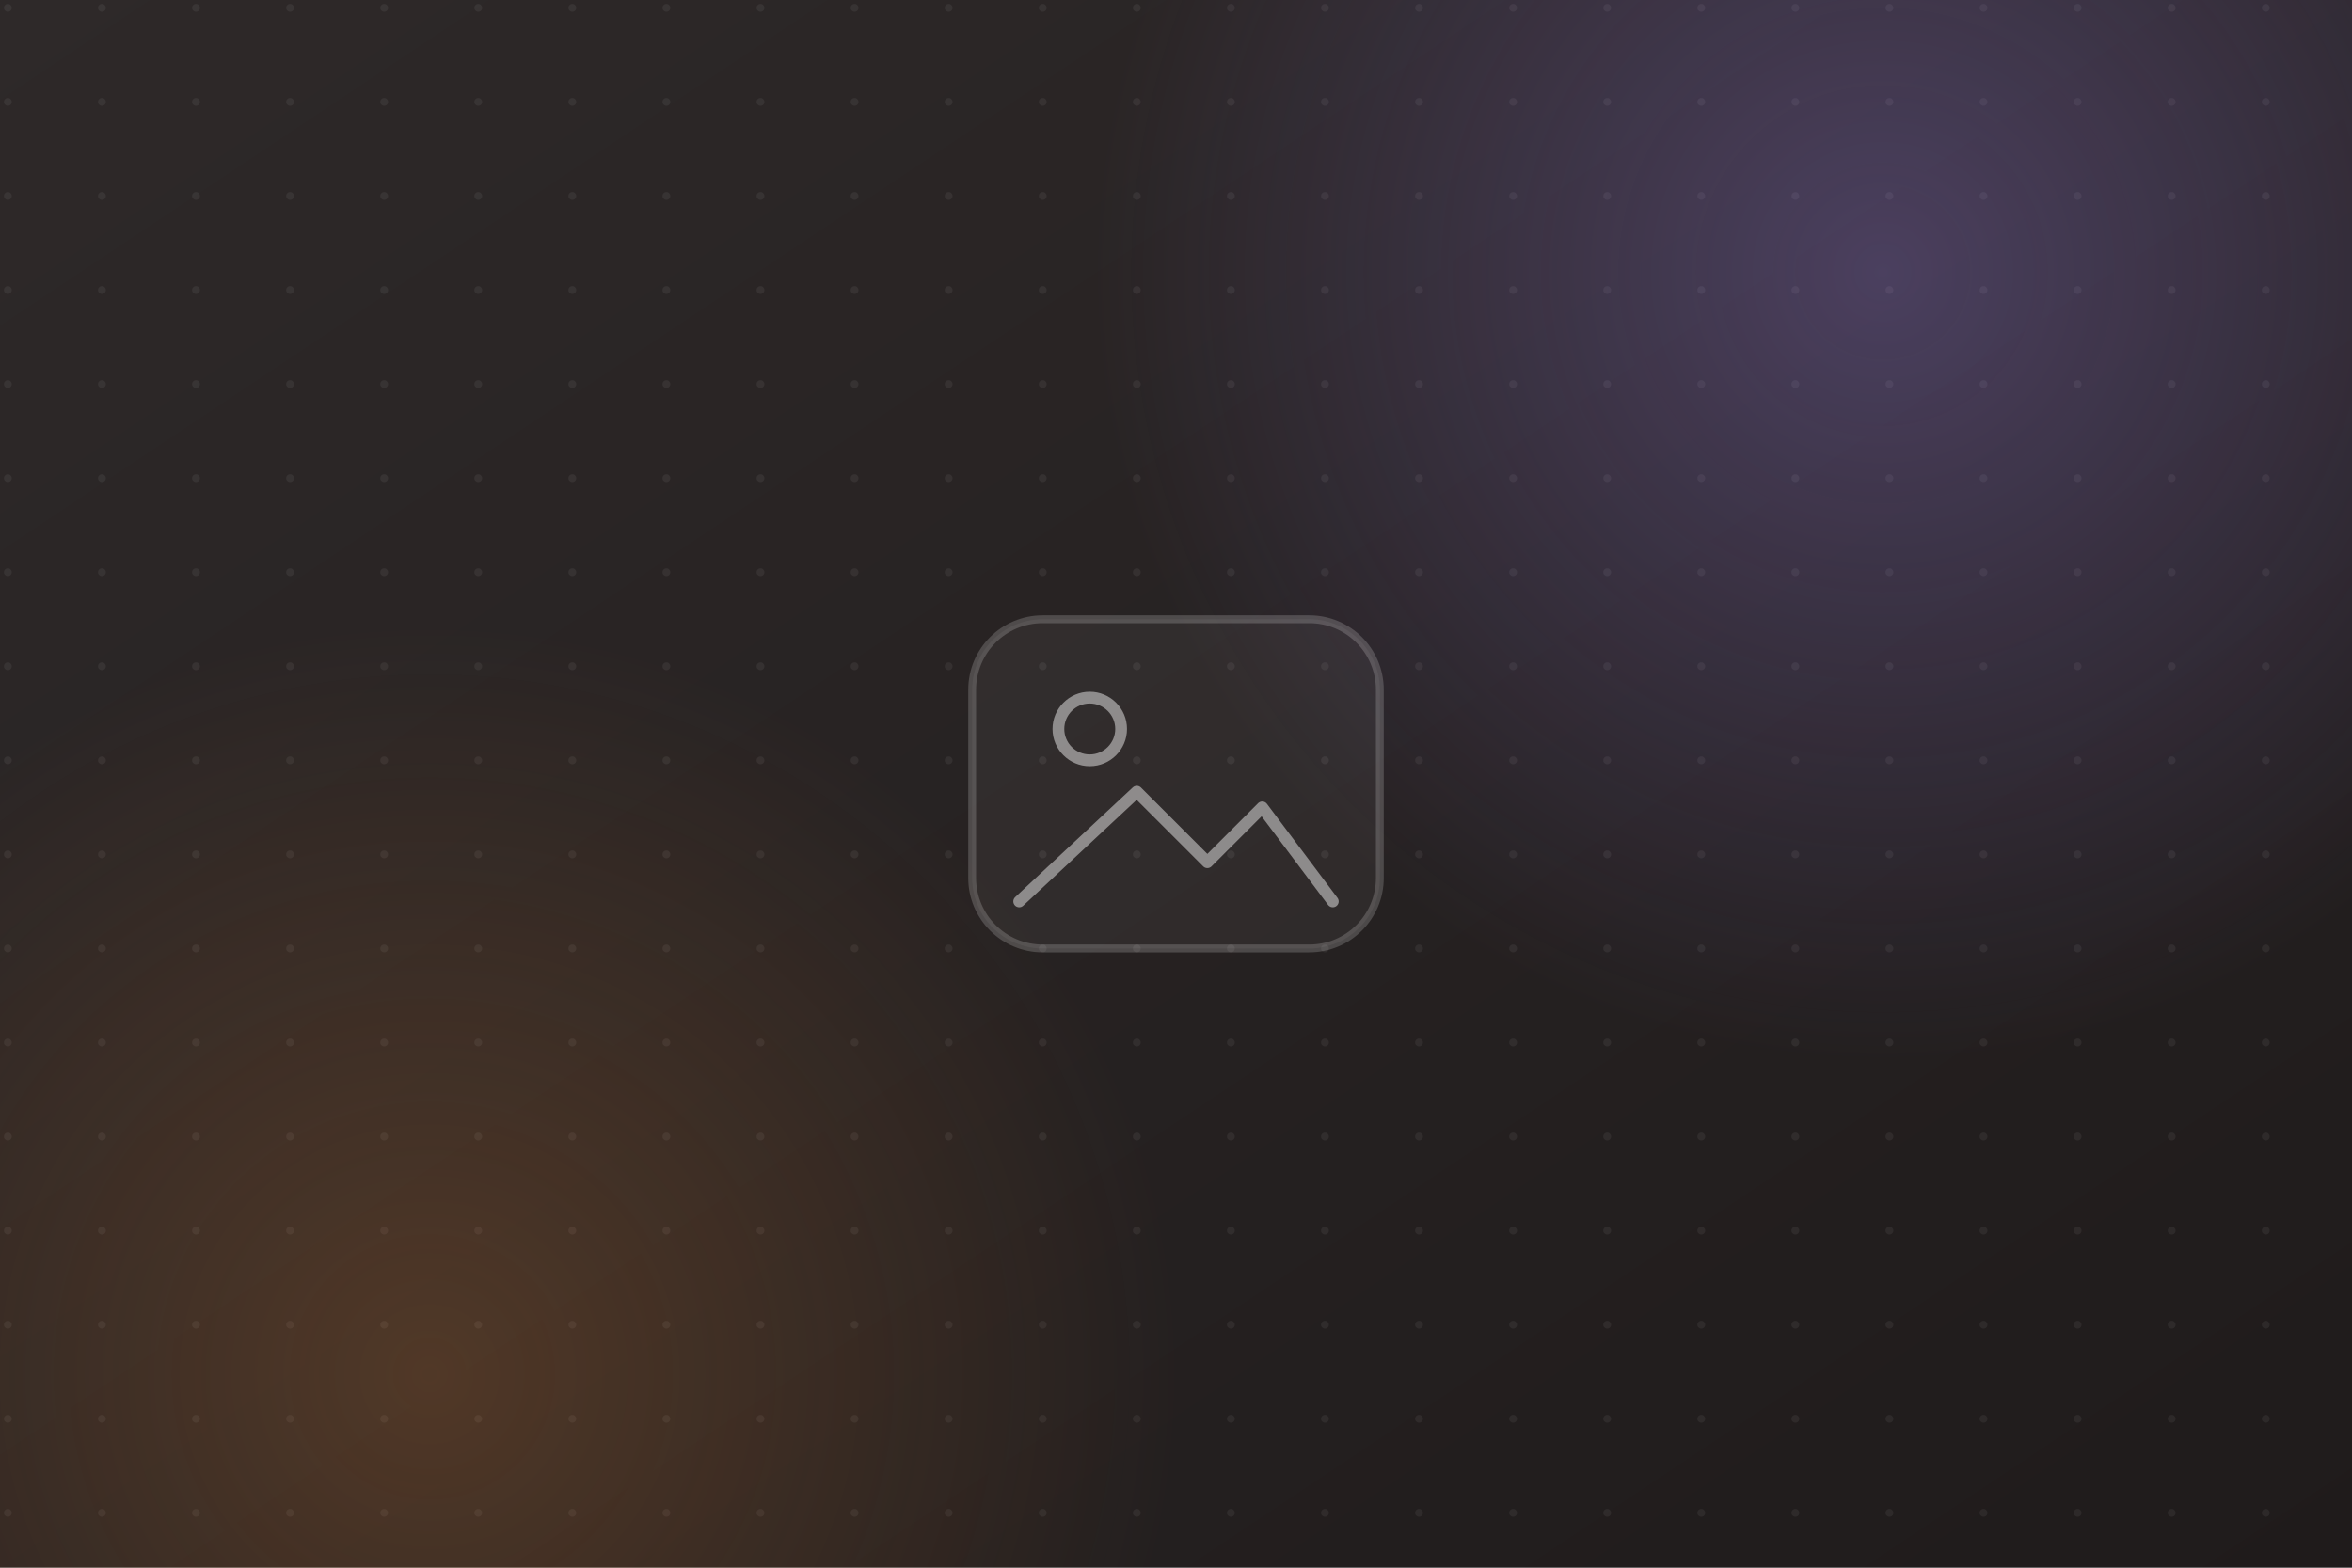
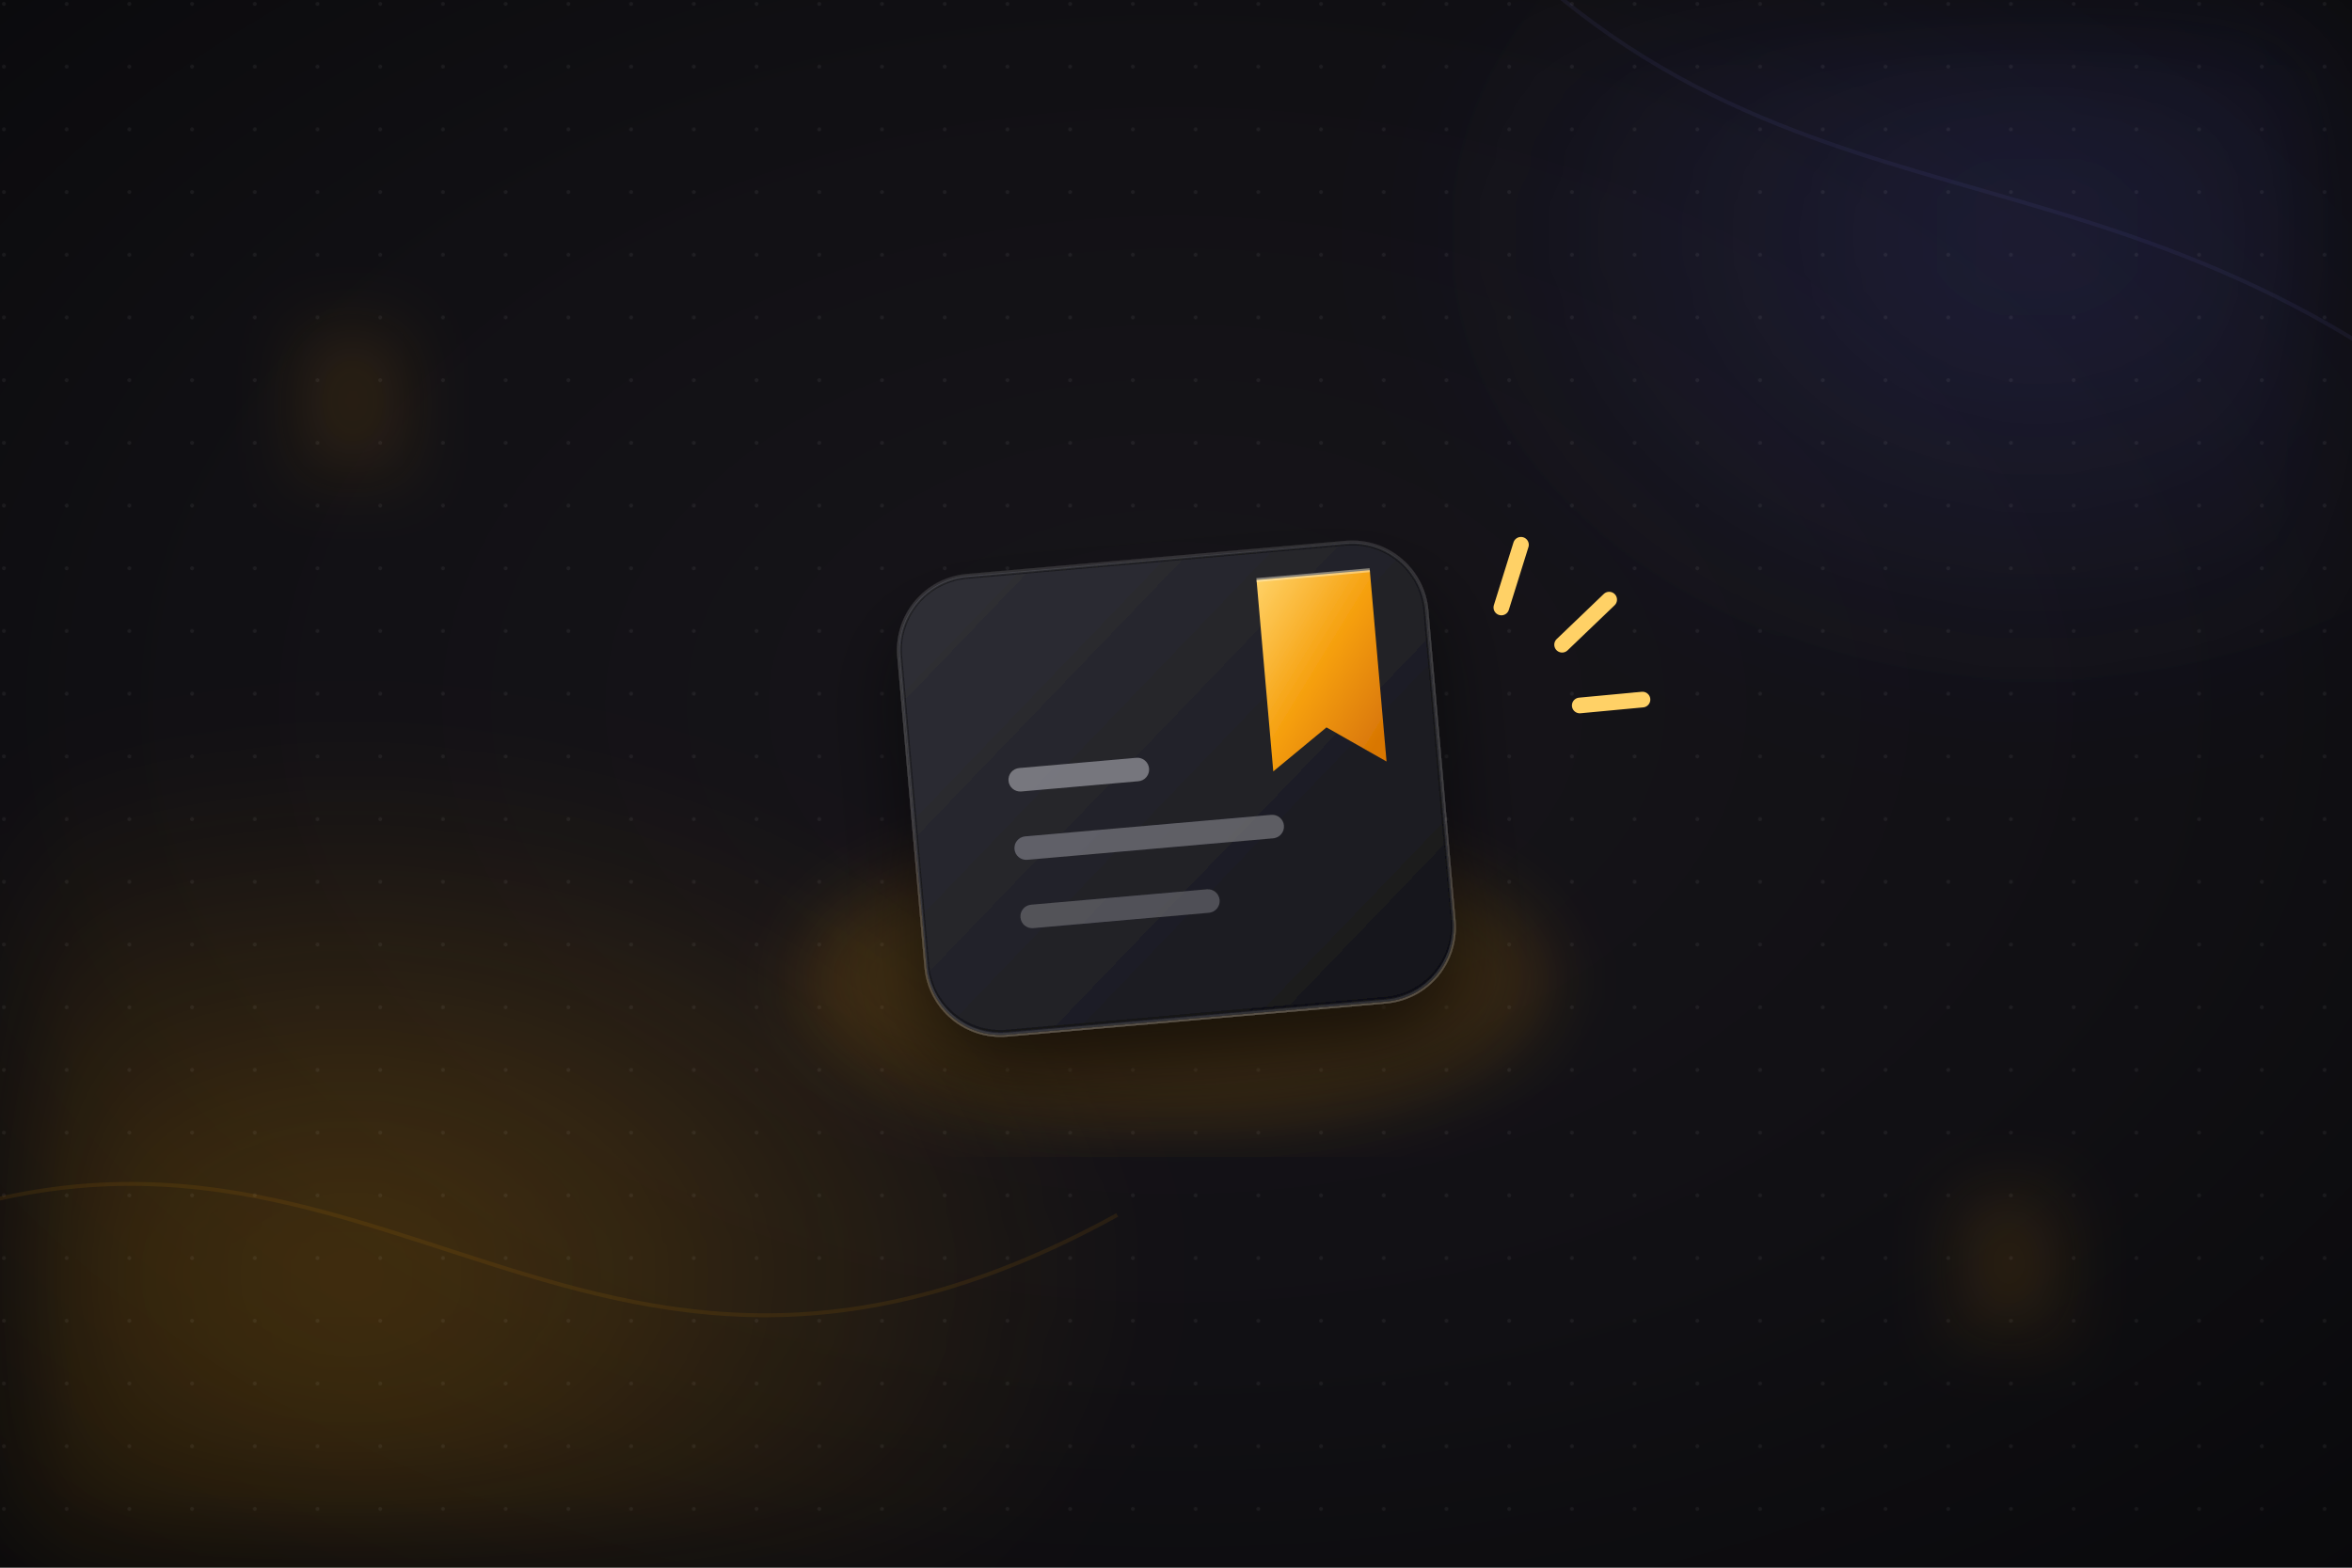
- <svg xmlns="http://www.w3.org/2000/svg" viewBox="0 0 600 400" width="600" height="400" role="img" aria-label="Sem imagem">
+ <svg xmlns="http://www.w3.org/2000/svg" viewBox="0 0 1200 800" fill="none">
  <defs>
-     <linearGradient id="fundo" x1="0" y1="0" x2="1" y2="1">
-       <stop offset="0" stop-color="#2E2929" />
-       <stop offset="1" stop-color="#1F1B1B" />
+     <radialGradient id="bg" cx="50%" cy="45%" r="75%">
+       <stop offset="0%" stop-color="#17151A" />
+       <stop offset="55%" stop-color="#111014" />
+       <stop offset="100%" stop-color="#09090B" />
+     </radialGradient>
+     <radialGradient id="amberGlow" cx="50%" cy="50%" r="50%">
+       <stop offset="0%" stop-color="#F59E0B" stop-opacity=".24" />
+       <stop offset="100%" stop-color="#F59E0B" stop-opacity="0" />
+     </radialGradient>
+     <radialGradient id="purpleGlow" cx="50%" cy="50%" r="50%">
+       <stop offset="0%" stop-color="#6366F1" stop-opacity=".16" />
+       <stop offset="100%" stop-color="#6366F1" stop-opacity="0" />
+     </radialGradient>
+     <linearGradient id="card" x1="0" y1="0" x2="1" y2="1">
+       <stop offset="0%" stop-color="#303037" />
+       <stop offset="100%" stop-color="#15151A" />
    </linearGradient>
-     <radialGradient id="brilhoA" cx="0.5" cy="0.5" r="0.5">
-       <stop offset="0" stop-color="#A78BFA" stop-opacity="0.28" />
-       <stop offset="1" stop-color="#A78BFA" stop-opacity="0" />
-     </radialGradient>
-     <radialGradient id="brilhoB" cx="0.5" cy="0.5" r="0.5">
-       <stop offset="0" stop-color="#FB923C" stop-opacity="0.20" />
-       <stop offset="1" stop-color="#FB923C" stop-opacity="0" />
-     </radialGradient>
-     <pattern id="pontos" width="24" height="24" patternUnits="userSpaceOnUse">
-       <circle cx="2" cy="2" r="1" fill="#ffffff" fill-opacity="0.06" />
+     <linearGradient id="bookmark" x1="0" y1="0" x2="0.8" y2="1">
+       <stop offset="0%" stop-color="#FFD166" />
+       <stop offset="55%" stop-color="#F59E0B" />
+       <stop offset="100%" stop-color="#D97706" />
+     </linearGradient>
+     <filter id="blur40">
+       <feGaussianBlur stdDeviation="40" />
+     </filter>
+     <filter id="blur18">
+       <feGaussianBlur stdDeviation="18" />
+     </filter>
+     <filter id="shadow" x="-50%" y="-50%" width="200%" height="200%">
+       <feDropShadow dx="0" dy="20" stdDeviation="20" flood-color="#000" flood-opacity=".55" />
+     </filter>
+     <pattern id="dots" width="32" height="32" patternUnits="userSpaceOnUse">
+       <circle cx="2" cy="2" r="1" fill="#FFFFFF" fill-opacity=".055" />
    </pattern>
  </defs>
-   <rect width="600" height="400" fill="url(#fundo)" />
-   <rect width="600" height="400" fill="url(#pontos)" />
-   <circle cx="480" cy="70" r="200" fill="url(#brilhoA)" />
-   <circle cx="110" cy="350" r="190" fill="url(#brilhoB)" />
-   <g transform="translate(300 200)">
-     <rect x="-52" y="-42" width="104" height="84" rx="18" fill="#ffffff" fill-opacity="0.05" stroke="#ffffff" stroke-opacity="0.18" stroke-width="2" />
-     <circle cx="-22" cy="-14" r="8" fill="none" stroke="#ffffff" stroke-opacity="0.45" stroke-width="3" />
-     <path d="M-40 30 L-10 2 L8 20 L22 6 L40 30" fill="none" stroke="#ffffff" stroke-opacity="0.45" stroke-width="3" stroke-linecap="round" stroke-linejoin="round" />
+   <rect width="1200" height="800" fill="url(#bg)" />
+   <ellipse cx="180" cy="650" rx="390" ry="260" fill="url(#amberGlow)" filter="url(#blur40)" />
+   <ellipse cx="1040" cy="120" rx="330" ry="250" fill="url(#purpleGlow)" filter="url(#blur40)" />
+   <rect width="1200" height="800" fill="url(#dots)" />
+   <path d="M-100 650 C180 500 280 780 570 620" stroke="#F59E0B" stroke-opacity=".09" stroke-width="2" />
+   <path d="M720 -80 C900 150 1080 40 1300 250" stroke="#818CF8" stroke-opacity=".07" stroke-width="2" />
+   <ellipse cx="600" cy="500" rx="190" ry="75" fill="#F59E0B" fill-opacity=".16" filter="url(#blur18)" />
+   <g transform="rotate(-5 600 400)" filter="url(#shadow)">
+     <rect x="465" y="285" width="270" height="235" rx="38" fill="url(#card)" stroke="#FFFFFF" stroke-opacity=".10" stroke-width="2" />
+     <rect x="466" y="286" width="268" height="232" rx="37" fill="none" stroke="#000" stroke-opacity=".35" />
+     <rect x="515" y="385" width="72" height="12" rx="6" fill="#A1A1AA" fill-opacity=".65" />
+     <rect x="515" y="420" width="138" height="12" rx="6" fill="#A1A1AA" fill-opacity=".48" />
+     <rect x="515" y="455" width="102" height="12" rx="6" fill="#A1A1AA" fill-opacity=".38" />
+     <path d="M650 300 H708 V398 L679 378 L650 398 Z" fill="url(#bookmark)" />
+     <path d="M650 300 H708" stroke="#FFF4D6" stroke-opacity=".45" stroke-width="2" />
+   </g>
+   <g stroke="#FFD166" stroke-width="8" stroke-linecap="round">
+     <path d="M766 310 L776 278" />
+     <path d="M797 329 L821 306" />
+     <path d="M806 360 L838 357" />
+   </g>
+   <g opacity=".12" filter="url(#blur18)">
+     <path d="M155 170 H205 V250 L180 232 L155 250 Z" fill="#F59E0B" />
+     <path d="M1000 610 H1050 V690 L1025 672 L1000 690 Z" fill="#F59E0B" />
  </g>
</svg>
